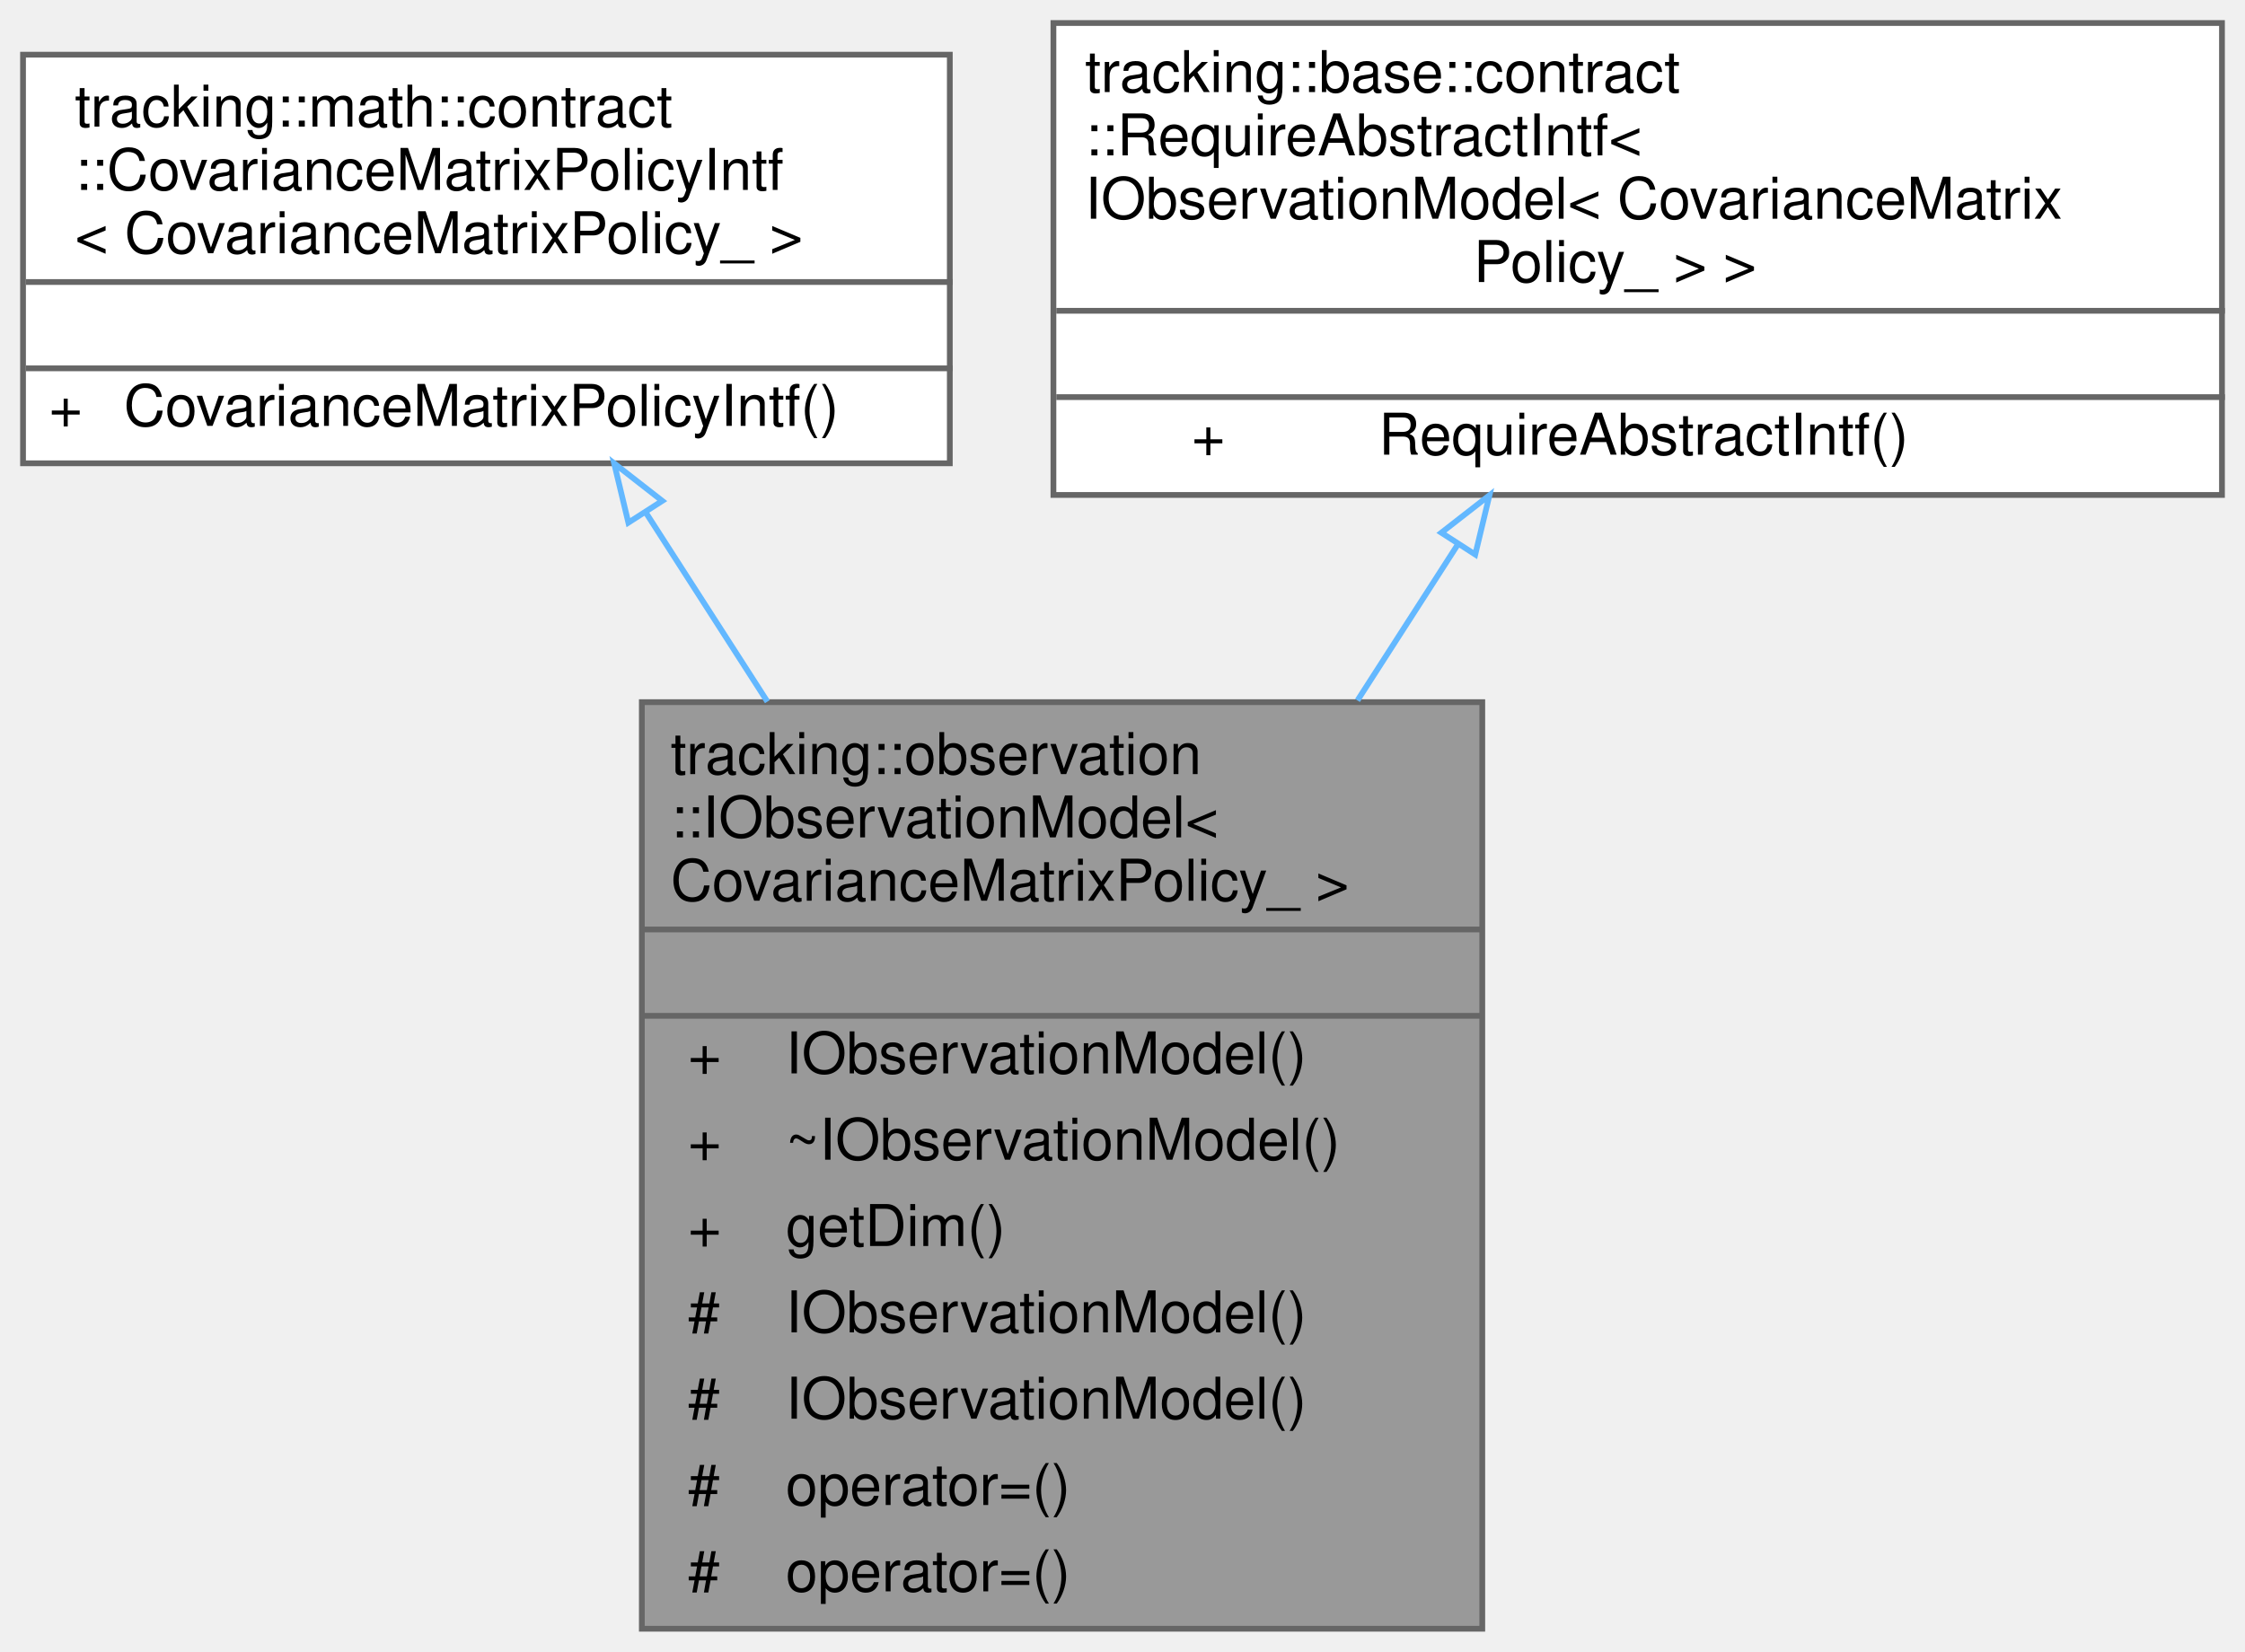
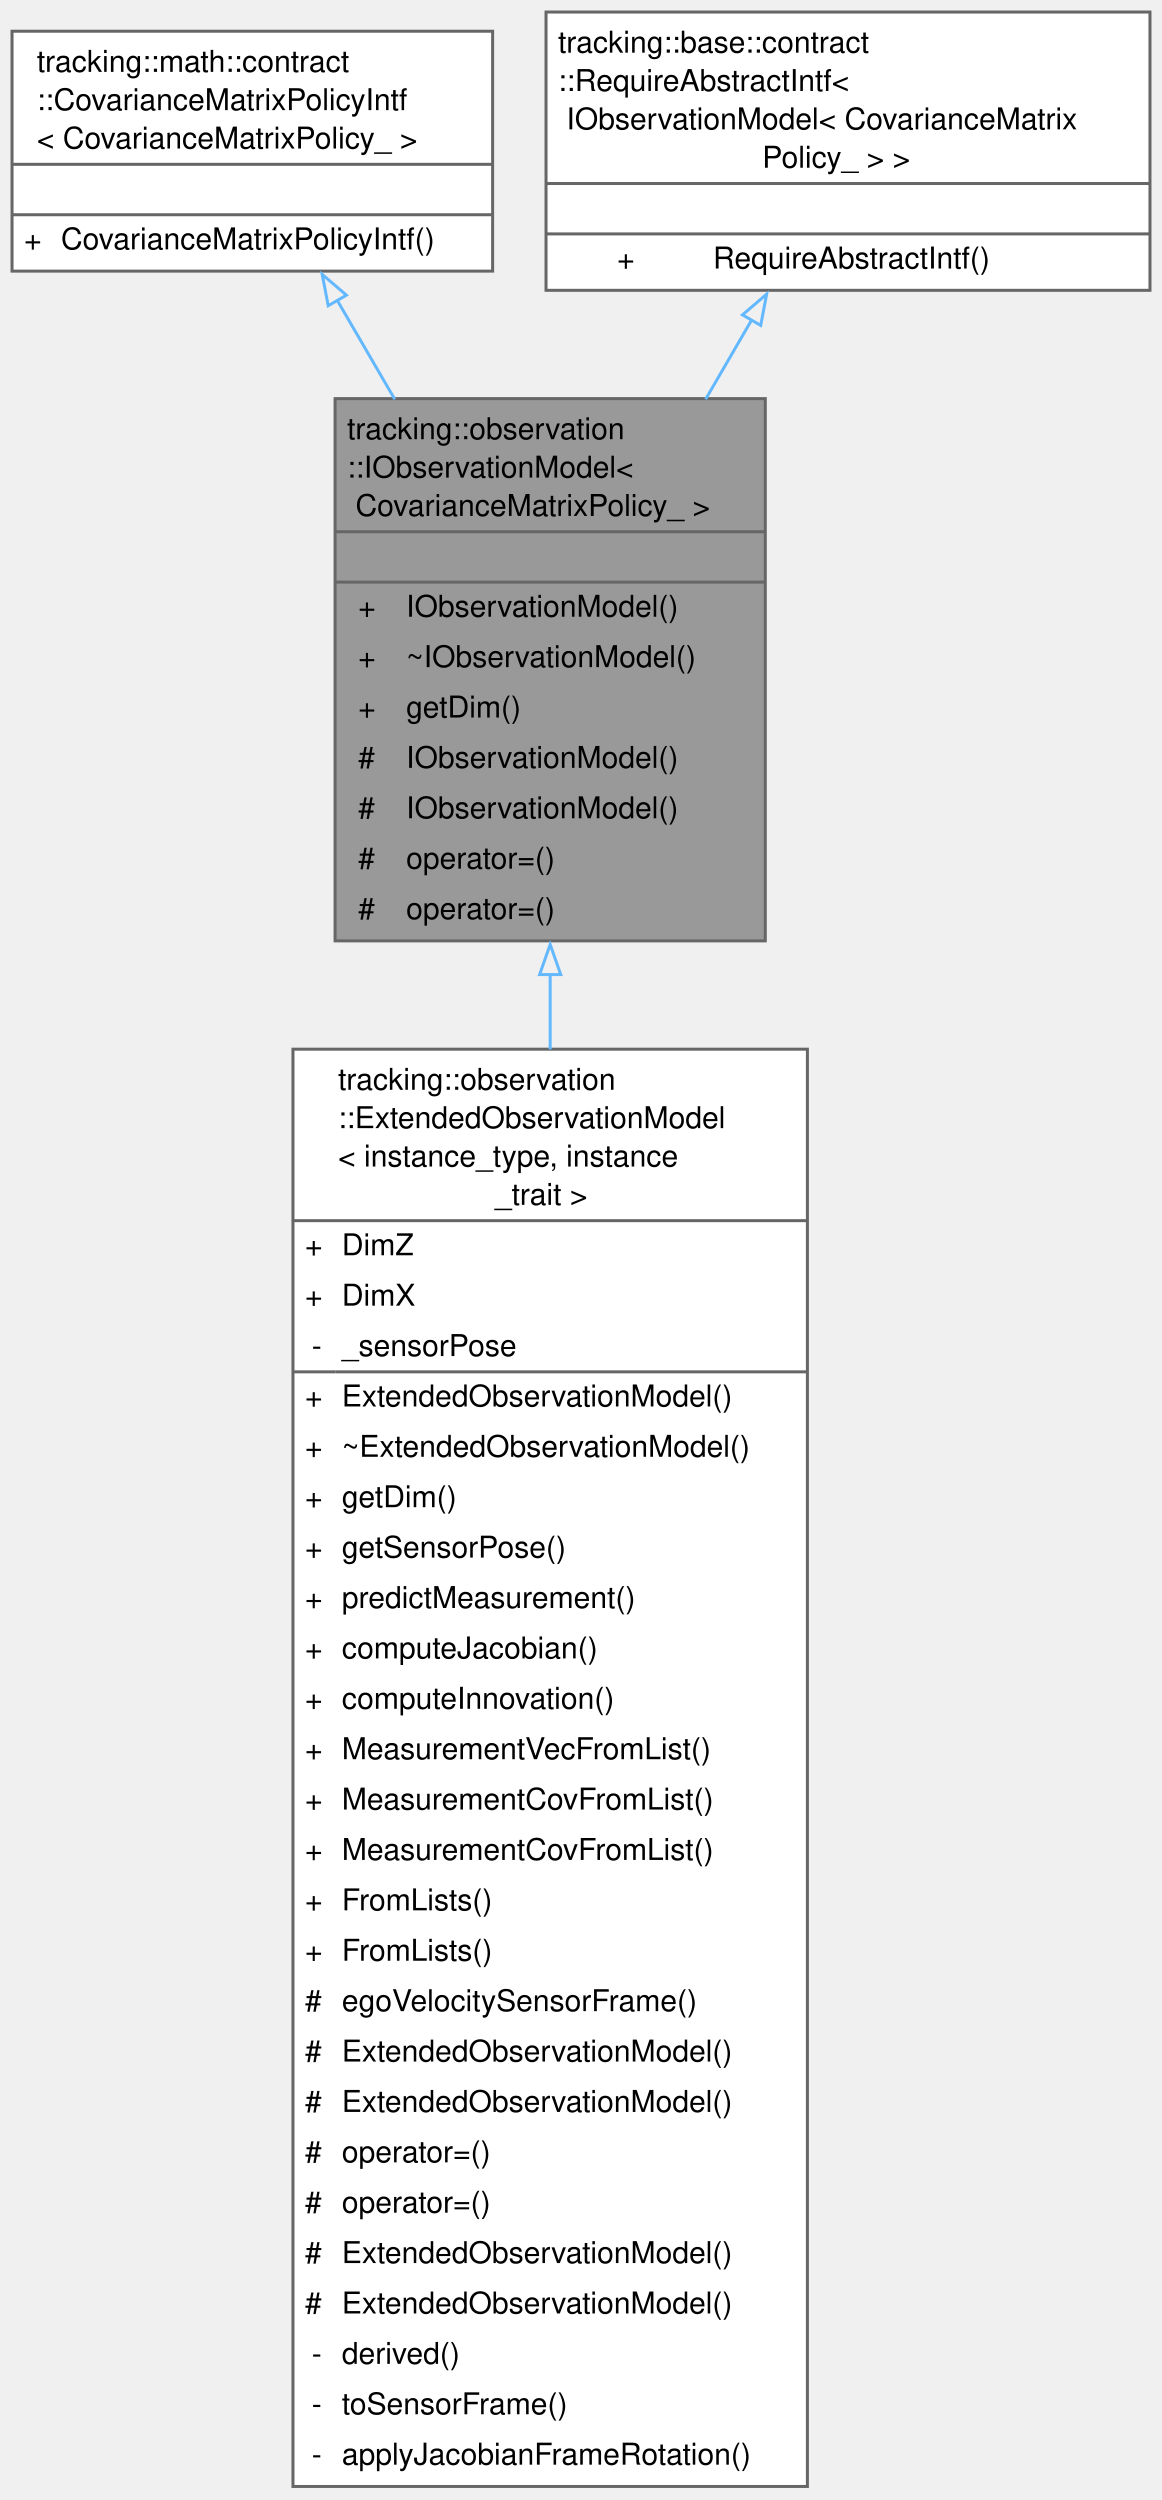
- <svg xmlns="http://www.w3.org/2000/svg" xmlns:xlink="http://www.w3.org/1999/xlink" width="390pt" height="287pt" viewBox="0.00 0.00 390.00 287.00">
-   <g id="graph0" class="graph" transform="scale(1 1) rotate(0) translate(4 283)">
+ <svg xmlns="http://www.w3.org/2000/svg" xmlns:xlink="http://www.w3.org/1999/xlink" width="386pt" height="831pt" viewBox="0.00 0.00 386.00 831.00">
+   <g id="graph0" class="graph" transform="scale(1 1) rotate(0) translate(4 826.5)">
    <g id="Node000001" class="node">
      <g id="a_Node000001">
        <a xlink:title="Abstract Observation Model interface.">
-           <polygon fill="#999999" stroke="transparent" points="253.5,-161 107.5,-161 107.5,0 253.5,0 253.5,-161" />
-           <text text-anchor="start" x="112.5" y="-148.5" font-family="Helvetica,sans-Serif" font-size="10.00">tracking::observation</text>
-           <text text-anchor="start" x="112.5" y="-137.5" font-family="Helvetica,sans-Serif" font-size="10.00">::IObservationModel&lt;</text>
-           <text text-anchor="start" x="112.5" y="-126.5" font-family="Helvetica,sans-Serif" font-size="10.00"> CovarianceMatrixPolicy_ &gt;</text>
-           <text text-anchor="start" x="178.5" y="-111.5" font-family="Helvetica,sans-Serif" font-size="10.00"> </text>
-           <text text-anchor="start" x="115.5" y="-96.5" font-family="Helvetica,sans-Serif" font-size="10.00">+</text>
-           <text text-anchor="start" x="132.5" y="-96.5" font-family="Helvetica,sans-Serif" font-size="10.00">IObservationModel()</text>
-           <text text-anchor="start" x="115.5" y="-81.5" font-family="Helvetica,sans-Serif" font-size="10.00">+</text>
-           <text text-anchor="start" x="132.5" y="-81.5" font-family="Helvetica,sans-Serif" font-size="10.00">~IObservationModel()</text>
-           <text text-anchor="start" x="115.5" y="-66.5" font-family="Helvetica,sans-Serif" font-size="10.00">+</text>
-           <text text-anchor="start" x="132.5" y="-66.5" font-family="Helvetica,sans-Serif" font-size="10.00">getDim()</text>
-           <text text-anchor="start" x="115.5" y="-51.5" font-family="Helvetica,sans-Serif" font-size="10.00">#</text>
-           <text text-anchor="start" x="132.5" y="-51.5" font-family="Helvetica,sans-Serif" font-size="10.00">IObservationModel()</text>
-           <text text-anchor="start" x="115.5" y="-36.5" font-family="Helvetica,sans-Serif" font-size="10.00">#</text>
-           <text text-anchor="start" x="132.5" y="-36.5" font-family="Helvetica,sans-Serif" font-size="10.00">IObservationModel()</text>
-           <text text-anchor="start" x="115.5" y="-21.5" font-family="Helvetica,sans-Serif" font-size="10.00">#</text>
-           <text text-anchor="start" x="132.5" y="-21.5" font-family="Helvetica,sans-Serif" font-size="10.00">operator=()</text>
-           <text text-anchor="start" x="115.5" y="-6.5" font-family="Helvetica,sans-Serif" font-size="10.00">#</text>
-           <text text-anchor="start" x="132.5" y="-6.5" font-family="Helvetica,sans-Serif" font-size="10.00">operator=()</text>
-           <polygon fill="#666666" stroke="#666666" points="107.5,-121.5 107.5,-121.5 253.5,-121.5 253.5,-121.5 107.5,-121.5" />
-           <polygon fill="#666666" stroke="#666666" points="107.5,-106.5 107.5,-106.5 253.5,-106.5 253.5,-106.5 107.5,-106.5" />
-           <polygon fill="none" stroke="#666666" points="107.5,0 107.5,-161 253.5,-161 253.5,0 107.5,0" />
+           <polygon fill="#999999" stroke="none" points="250.38,-694 107.38,-694 107.38,-513.75 250.38,-513.75 250.38,-694" />
+           <text xml:space="preserve" text-anchor="start" x="111.38" y="-680.5" font-family="Helvetica,sans-Serif" font-size="10.00">tracking::observation</text>
+           <text xml:space="preserve" text-anchor="start" x="111.38" y="-667.75" font-family="Helvetica,sans-Serif" font-size="10.00">::IObservationModel&lt;</text>
+           <text xml:space="preserve" text-anchor="start" x="111.38" y="-655" font-family="Helvetica,sans-Serif" font-size="10.00"> CovarianceMatrixPolicy_ &gt;</text>
+           <text xml:space="preserve" text-anchor="start" x="177.38" y="-638.25" font-family="Helvetica,sans-Serif" font-size="10.00"> </text>
+           <text xml:space="preserve" text-anchor="start" x="115.06" y="-621.5" font-family="Helvetica,sans-Serif" font-size="10.00">+</text>
+           <text xml:space="preserve" text-anchor="start" x="131" y="-621.5" font-family="Helvetica,sans-Serif" font-size="10.00">IObservationModel()</text>
+           <text xml:space="preserve" text-anchor="start" x="115.06" y="-604.75" font-family="Helvetica,sans-Serif" font-size="10.00">+</text>
+           <text xml:space="preserve" text-anchor="start" x="131" y="-604.75" font-family="Helvetica,sans-Serif" font-size="10.00">~IObservationModel()</text>
+           <text xml:space="preserve" text-anchor="start" x="115.06" y="-588" font-family="Helvetica,sans-Serif" font-size="10.00">+</text>
+           <text xml:space="preserve" text-anchor="start" x="131" y="-588" font-family="Helvetica,sans-Serif" font-size="10.00">getDim()</text>
+           <text xml:space="preserve" text-anchor="start" x="115.06" y="-571.25" font-family="Helvetica,sans-Serif" font-size="10.00">#</text>
+           <text xml:space="preserve" text-anchor="start" x="131" y="-571.25" font-family="Helvetica,sans-Serif" font-size="10.00">IObservationModel()</text>
+           <text xml:space="preserve" text-anchor="start" x="115.06" y="-554.5" font-family="Helvetica,sans-Serif" font-size="10.00">#</text>
+           <text xml:space="preserve" text-anchor="start" x="131" y="-554.5" font-family="Helvetica,sans-Serif" font-size="10.00">IObservationModel()</text>
+           <text xml:space="preserve" text-anchor="start" x="115.06" y="-537.75" font-family="Helvetica,sans-Serif" font-size="10.00">#</text>
+           <text xml:space="preserve" text-anchor="start" x="131" y="-537.75" font-family="Helvetica,sans-Serif" font-size="10.00">operator=()</text>
+           <text xml:space="preserve" text-anchor="start" x="115.06" y="-521" font-family="Helvetica,sans-Serif" font-size="10.00">#</text>
+           <text xml:space="preserve" text-anchor="start" x="131" y="-521" font-family="Helvetica,sans-Serif" font-size="10.00">operator=()</text>
+           <polygon fill="#666666" stroke="#666666" points="107.38,-649.75 107.38,-649.75 250.38,-649.75 250.38,-649.75 107.38,-649.75" />
+           <polygon fill="#666666" stroke="#666666" points="107.38,-633 107.38,-633 250.38,-633 250.38,-633 107.38,-633" />
+           <polygon fill="none" stroke="#666666" points="107.38,-513.75 107.38,-694 250.38,-694 250.38,-513.75 107.38,-513.75" />
+         </a>
+       </g>
+     </g>
+     <g id="Node000004" class="node">
+       <g id="a_Node000004">
+         <a xlink:href="classtracking_1_1observation_1_1ExtendedObservationModel.html" target="_top" xlink:title=" ">
+           <polygon fill="white" stroke="none" points="264.38,-477.75 93.38,-477.75 93.38,0 264.38,0 264.38,-477.75" />
+           <text xml:space="preserve" text-anchor="start" x="108.38" y="-464.25" font-family="Helvetica,sans-Serif" font-size="10.00">tracking::observation</text>
+           <text xml:space="preserve" text-anchor="start" x="108.38" y="-451.5" font-family="Helvetica,sans-Serif" font-size="10.00">::ExtendedObservationModel</text>
+           <text xml:space="preserve" text-anchor="start" x="108.38" y="-438.75" font-family="Helvetica,sans-Serif" font-size="10.00">&lt; instance_type, instance</text>
+           <text xml:space="preserve" text-anchor="start" x="160.5" y="-426" font-family="Helvetica,sans-Serif" font-size="10.00">_trait &gt;</text>
+           <text xml:space="preserve" text-anchor="start" x="97.38" y="-409.25" font-family="Helvetica,sans-Serif" font-size="10.00">+</text>
+           <text xml:space="preserve" text-anchor="start" x="109.62" y="-409.25" font-family="Helvetica,sans-Serif" font-size="10.00">DimZ</text>
+           <text xml:space="preserve" text-anchor="start" x="97.38" y="-392.5" font-family="Helvetica,sans-Serif" font-size="10.00">+</text>
+           <text xml:space="preserve" text-anchor="start" x="109.62" y="-392.5" font-family="Helvetica,sans-Serif" font-size="10.00">DimX</text>
+           <text xml:space="preserve" text-anchor="start" x="99.62" y="-375.75" font-family="Helvetica,sans-Serif" font-size="10.00">-</text>
+           <text xml:space="preserve" text-anchor="start" x="109.62" y="-375.75" font-family="Helvetica,sans-Serif" font-size="10.00">_sensorPose</text>
+           <text xml:space="preserve" text-anchor="start" x="97.38" y="-359" font-family="Helvetica,sans-Serif" font-size="10.00">+</text>
+           <text xml:space="preserve" text-anchor="start" x="109.62" y="-359" font-family="Helvetica,sans-Serif" font-size="10.00">ExtendedObservationModel()</text>
+           <text xml:space="preserve" text-anchor="start" x="97.38" y="-342.25" font-family="Helvetica,sans-Serif" font-size="10.00">+</text>
+           <text xml:space="preserve" text-anchor="start" x="109.62" y="-342.25" font-family="Helvetica,sans-Serif" font-size="10.00">~ExtendedObservationModel()</text>
+           <text xml:space="preserve" text-anchor="start" x="97.38" y="-325.5" font-family="Helvetica,sans-Serif" font-size="10.00">+</text>
+           <text xml:space="preserve" text-anchor="start" x="109.62" y="-325.5" font-family="Helvetica,sans-Serif" font-size="10.00">getDim()</text>
+           <text xml:space="preserve" text-anchor="start" x="97.38" y="-308.75" font-family="Helvetica,sans-Serif" font-size="10.00">+</text>
+           <text xml:space="preserve" text-anchor="start" x="109.62" y="-308.75" font-family="Helvetica,sans-Serif" font-size="10.00">getSensorPose()</text>
+           <text xml:space="preserve" text-anchor="start" x="97.38" y="-292" font-family="Helvetica,sans-Serif" font-size="10.00">+</text>
+           <text xml:space="preserve" text-anchor="start" x="109.62" y="-292" font-family="Helvetica,sans-Serif" font-size="10.00">predictMeasurement()</text>
+           <text xml:space="preserve" text-anchor="start" x="97.38" y="-275.25" font-family="Helvetica,sans-Serif" font-size="10.00">+</text>
+           <text xml:space="preserve" text-anchor="start" x="109.62" y="-275.25" font-family="Helvetica,sans-Serif" font-size="10.00">computeJacobian()</text>
+           <text xml:space="preserve" text-anchor="start" x="97.38" y="-258.5" font-family="Helvetica,sans-Serif" font-size="10.00">+</text>
+           <text xml:space="preserve" text-anchor="start" x="109.62" y="-258.5" font-family="Helvetica,sans-Serif" font-size="10.00">computeInnovation()</text>
+           <text xml:space="preserve" text-anchor="start" x="97.38" y="-241.75" font-family="Helvetica,sans-Serif" font-size="10.00">+</text>
+           <text xml:space="preserve" text-anchor="start" x="109.62" y="-241.75" font-family="Helvetica,sans-Serif" font-size="10.00">MeasurementVecFromList()</text>
+           <text xml:space="preserve" text-anchor="start" x="97.38" y="-225" font-family="Helvetica,sans-Serif" font-size="10.00">+</text>
+           <text xml:space="preserve" text-anchor="start" x="109.62" y="-225" font-family="Helvetica,sans-Serif" font-size="10.00">MeasurementCovFromList()</text>
+           <text xml:space="preserve" text-anchor="start" x="97.38" y="-208.25" font-family="Helvetica,sans-Serif" font-size="10.00">+</text>
+           <text xml:space="preserve" text-anchor="start" x="109.62" y="-208.25" font-family="Helvetica,sans-Serif" font-size="10.00">MeasurementCovFromList()</text>
+           <text xml:space="preserve" text-anchor="start" x="97.38" y="-191.5" font-family="Helvetica,sans-Serif" font-size="10.00">+</text>
+           <text xml:space="preserve" text-anchor="start" x="109.62" y="-191.5" font-family="Helvetica,sans-Serif" font-size="10.00">FromLists()</text>
+           <text xml:space="preserve" text-anchor="start" x="97.38" y="-174.75" font-family="Helvetica,sans-Serif" font-size="10.00">+</text>
+           <text xml:space="preserve" text-anchor="start" x="109.62" y="-174.75" font-family="Helvetica,sans-Serif" font-size="10.00">FromLists()</text>
+           <text xml:space="preserve" text-anchor="start" x="97.38" y="-158" font-family="Helvetica,sans-Serif" font-size="10.00">#</text>
+           <text xml:space="preserve" text-anchor="start" x="109.62" y="-158" font-family="Helvetica,sans-Serif" font-size="10.00">egoVelocitySensorFrame()</text>
+           <text xml:space="preserve" text-anchor="start" x="97.38" y="-141.25" font-family="Helvetica,sans-Serif" font-size="10.00">#</text>
+           <text xml:space="preserve" text-anchor="start" x="109.62" y="-141.25" font-family="Helvetica,sans-Serif" font-size="10.00">ExtendedObservationModel()</text>
+           <text xml:space="preserve" text-anchor="start" x="97.38" y="-124.5" font-family="Helvetica,sans-Serif" font-size="10.00">#</text>
+           <text xml:space="preserve" text-anchor="start" x="109.62" y="-124.5" font-family="Helvetica,sans-Serif" font-size="10.00">ExtendedObservationModel()</text>
+           <text xml:space="preserve" text-anchor="start" x="97.38" y="-107.75" font-family="Helvetica,sans-Serif" font-size="10.00">#</text>
+           <text xml:space="preserve" text-anchor="start" x="109.62" y="-107.75" font-family="Helvetica,sans-Serif" font-size="10.00">operator=()</text>
+           <text xml:space="preserve" text-anchor="start" x="97.38" y="-91" font-family="Helvetica,sans-Serif" font-size="10.00">#</text>
+           <text xml:space="preserve" text-anchor="start" x="109.62" y="-91" font-family="Helvetica,sans-Serif" font-size="10.00">operator=()</text>
+           <text xml:space="preserve" text-anchor="start" x="97.38" y="-74.25" font-family="Helvetica,sans-Serif" font-size="10.00">#</text>
+           <text xml:space="preserve" text-anchor="start" x="109.62" y="-74.25" font-family="Helvetica,sans-Serif" font-size="10.00">ExtendedObservationModel()</text>
+           <text xml:space="preserve" text-anchor="start" x="97.38" y="-57.5" font-family="Helvetica,sans-Serif" font-size="10.00">#</text>
+           <text xml:space="preserve" text-anchor="start" x="109.62" y="-57.5" font-family="Helvetica,sans-Serif" font-size="10.00">ExtendedObservationModel()</text>
+           <text xml:space="preserve" text-anchor="start" x="99.62" y="-40.75" font-family="Helvetica,sans-Serif" font-size="10.00">-</text>
+           <text xml:space="preserve" text-anchor="start" x="109.62" y="-40.75" font-family="Helvetica,sans-Serif" font-size="10.00">derived()</text>
+           <text xml:space="preserve" text-anchor="start" x="99.62" y="-24" font-family="Helvetica,sans-Serif" font-size="10.00">-</text>
+           <text xml:space="preserve" text-anchor="start" x="109.62" y="-24" font-family="Helvetica,sans-Serif" font-size="10.00">toSensorFrame()</text>
+           <text xml:space="preserve" text-anchor="start" x="99.62" y="-7.25" font-family="Helvetica,sans-Serif" font-size="10.00">-</text>
+           <text xml:space="preserve" text-anchor="start" x="109.62" y="-7.25" font-family="Helvetica,sans-Serif" font-size="10.00">applyJacobianFrameRotation()</text>
+           <polygon fill="#666666" stroke="#666666" points="93.38,-420.75 93.38,-420.75 264.38,-420.75 264.38,-420.75 93.38,-420.75" />
+           <polygon fill="#666666" stroke="#666666" points="93.38,-370.5 93.38,-370.5 107.62,-370.5 107.62,-370.5 93.38,-370.5" />
+           <polygon fill="#666666" stroke="#666666" points="107.62,-370.5 107.62,-370.5 264.38,-370.5 264.38,-370.5 107.62,-370.5" />
+           <polygon fill="none" stroke="#666666" points="93.38,0 93.38,-477.75 264.38,-477.75 264.38,0 93.38,0" />
+         </a>
+       </g>
+     </g>
+     <g id="edge3_Node000001_Node000004" class="edge">
+       <g id="a_edge3_Node000001_Node000004">
+         <a xlink:title=" ">
+           <path fill="none" stroke="#63b8ff" d="M178.88,-502.78C178.88,-494.66 178.88,-486.26 178.88,-477.67" />
+           <polygon fill="none" stroke="#63b8ff" points="175.38,-502.56 178.88,-512.56 182.38,-502.56 175.38,-502.56" />
        </a>
      </g>
    </g>
    <g id="Node000002" class="node">
      <g id="a_Node000002">
        <a xlink:href="structtracking_1_1math_1_1contract_1_1CovarianceMatrixPolicyIntf.html" target="_top" xlink:title=" ">
-           <polygon fill="white" stroke="transparent" points="161,-273.5 0,-273.5 0,-202.5 161,-202.5 161,-273.5" />
-           <text text-anchor="start" x="9" y="-261" font-family="Helvetica,sans-Serif" font-size="10.00">tracking::math::contract</text>
-           <text text-anchor="start" x="9" y="-250" font-family="Helvetica,sans-Serif" font-size="10.00">::CovarianceMatrixPolicyIntf</text>
-           <text text-anchor="start" x="9" y="-239" font-family="Helvetica,sans-Serif" font-size="10.00">&lt; CovarianceMatrixPolicy_ &gt;</text>
-           <text text-anchor="start" x="79" y="-224" font-family="Helvetica,sans-Serif" font-size="10.00"> </text>
-           <text text-anchor="start" x="4.5" y="-209" font-family="Helvetica,sans-Serif" font-size="10.00">+</text>
-           <text text-anchor="start" x="17.5" y="-209" font-family="Helvetica,sans-Serif" font-size="10.00">CovarianceMatrixPolicyIntf()</text>
-           <polygon fill="#666666" stroke="#666666" points="0.5,-234 0.5,-234 161.5,-234 161.5,-234 0.5,-234" />
-           <polygon fill="#666666" stroke="#666666" points="0.5,-219 0.5,-219 161.5,-219 161.5,-219 0.5,-219" />
-           <polygon fill="none" stroke="#666666" points="0,-202.5 0,-273.5 161,-273.5 161,-202.5 0,-202.5" />
+           <polygon fill="white" stroke="none" points="159.75,-816.12 0,-816.12 0,-736.38 159.75,-736.38 159.75,-816.12" />
+           <text xml:space="preserve" text-anchor="start" x="8.25" y="-802.62" font-family="Helvetica,sans-Serif" font-size="10.00">tracking::math::contract</text>
+           <text xml:space="preserve" text-anchor="start" x="8.25" y="-789.88" font-family="Helvetica,sans-Serif" font-size="10.00">::CovarianceMatrixPolicyIntf</text>
+           <text xml:space="preserve" text-anchor="start" x="8.25" y="-777.12" font-family="Helvetica,sans-Serif" font-size="10.00">&lt; CovarianceMatrixPolicy_ &gt;</text>
+           <text xml:space="preserve" text-anchor="start" x="78.38" y="-760.38" font-family="Helvetica,sans-Serif" font-size="10.00"> </text>
+           <text xml:space="preserve" text-anchor="start" x="4" y="-743.62" font-family="Helvetica,sans-Serif" font-size="10.00">+</text>
+           <text xml:space="preserve" text-anchor="start" x="16.25" y="-743.62" font-family="Helvetica,sans-Serif" font-size="10.00">CovarianceMatrixPolicyIntf()</text>
+           <polygon fill="#666666" stroke="#666666" points="0,-771.88 0,-771.88 159.75,-771.88 159.75,-771.88 0,-771.88" />
+           <polygon fill="#666666" stroke="#666666" points="0,-755.12 0,-755.12 159.75,-755.12 159.75,-755.12 0,-755.12" />
+           <polygon fill="none" stroke="#666666" points="0,-736.38 0,-816.12 159.75,-816.12 159.75,-736.38 0,-736.38" />
        </a>
      </g>
    </g>
    <g id="edge1_Node000001_Node000002" class="edge">
      <g id="a_edge1_Node000001_Node000002">
        <a xlink:title=" ">
-           <path fill="none" stroke="#63b8ff" d="M108.29,-193.79C114.86,-183.58 122.07,-172.36 129.31,-161.09" />
-           <polygon fill="none" stroke="#63b8ff" points="105.16,-192.19 102.69,-202.49 111.05,-195.97 105.16,-192.19" />
+           <path fill="none" stroke="#63b8ff" d="M107.96,-726.91C114.01,-716.5 120.59,-705.18 127.22,-693.77" />
+           <polygon fill="none" stroke="#63b8ff" points="105.1,-724.88 103.1,-735.28 111.15,-728.39 105.1,-724.88" />
        </a>
      </g>
    </g>
    <g id="Node000003" class="node">
      <g id="a_Node000003">
        <a xlink:href="classtracking_1_1base_1_1contract_1_1RequireAbstractIntf.html" target="_top" xlink:title=" ">
-           <polygon fill="white" stroke="transparent" points="382,-279 179,-279 179,-197 382,-197 382,-279" />
-           <text text-anchor="start" x="184.5" y="-267" font-family="Helvetica,sans-Serif" font-size="10.00">tracking::base::contract</text>
-           <text text-anchor="start" x="184.5" y="-256" font-family="Helvetica,sans-Serif" font-size="10.00">::RequireAbstractIntf&lt;</text>
-           <text text-anchor="start" x="184.5" y="-245" font-family="Helvetica,sans-Serif" font-size="10.00"> IObservationModel&lt; CovarianceMatrix</text>
-           <text text-anchor="start" x="252" y="-234" font-family="Helvetica,sans-Serif" font-size="10.00">Policy_ &gt; &gt;</text>
-           <text text-anchor="start" x="279" y="-219" font-family="Helvetica,sans-Serif" font-size="10.00"> </text>
-           <text text-anchor="start" x="203" y="-204" font-family="Helvetica,sans-Serif" font-size="10.00">+</text>
-           <text text-anchor="start" x="235.5" y="-204" font-family="Helvetica,sans-Serif" font-size="10.00">RequireAbstractIntf()</text>
-           <polygon fill="#666666" stroke="#666666" points="179.5,-229 179.5,-229 382.5,-229 382.5,-229 179.5,-229" />
-           <polygon fill="#666666" stroke="#666666" points="179.5,-214 179.5,-214 382.5,-214 382.5,-214 179.5,-214" />
-           <polygon fill="none" stroke="#666666" points="179,-197 179,-279 382,-279 382,-197 179,-197" />
+           <polygon fill="white" stroke="none" points="378.25,-822.5 177.5,-822.5 177.5,-730 378.25,-730 378.25,-822.5" />
+           <text xml:space="preserve" text-anchor="start" x="181.5" y="-809" font-family="Helvetica,sans-Serif" font-size="10.00">tracking::base::contract</text>
+           <text xml:space="preserve" text-anchor="start" x="181.5" y="-796.25" font-family="Helvetica,sans-Serif" font-size="10.00">::RequireAbstractIntf&lt;</text>
+           <text xml:space="preserve" text-anchor="start" x="181.5" y="-783.5" font-family="Helvetica,sans-Serif" font-size="10.00"> IObservationModel&lt; CovarianceMatrix</text>
+           <text xml:space="preserve" text-anchor="start" x="249.38" y="-770.75" font-family="Helvetica,sans-Serif" font-size="10.00">Policy_ &gt; &gt;</text>
+           <text xml:space="preserve" text-anchor="start" x="276.38" y="-754" font-family="Helvetica,sans-Serif" font-size="10.00"> </text>
+           <text xml:space="preserve" text-anchor="start" x="201.12" y="-737.25" font-family="Helvetica,sans-Serif" font-size="10.00">+</text>
+           <text xml:space="preserve" text-anchor="start" x="233" y="-737.25" font-family="Helvetica,sans-Serif" font-size="10.00">RequireAbstractIntf()</text>
+           <polygon fill="#666666" stroke="#666666" points="177.5,-765.5 177.5,-765.5 378.25,-765.5 378.25,-765.5 177.5,-765.5" />
+           <polygon fill="#666666" stroke="#666666" points="177.5,-748.75 177.5,-748.75 378.25,-748.75 378.25,-748.75 177.5,-748.75" />
+           <polygon fill="none" stroke="#666666" points="177.5,-730 177.5,-822.5 378.25,-822.5 378.25,-730 177.5,-730" />
        </a>
      </g>
    </g>
    <g id="edge2_Node000001_Node000003" class="edge">
      <g id="a_edge2_Node000001_Node000003">
        <a xlink:title=" ">
-           <path fill="none" stroke="#63b8ff" d="M249.31,-188.49C243.73,-179.82 237.79,-170.58 231.82,-161.3" />
-           <polygon fill="none" stroke="#63b8ff" points="246.39,-190.44 254.75,-196.95 252.28,-186.65 246.39,-190.44" />
+           <path fill="none" stroke="#63b8ff" d="M245.94,-720.3C241,-711.8 235.8,-702.83 230.56,-693.81" />
+           <polygon fill="none" stroke="#63b8ff" points="242.79,-721.84 250.84,-728.73 248.85,-718.33 242.79,-721.84" />
        </a>
      </g>
    </g>
  </g>
</svg>
